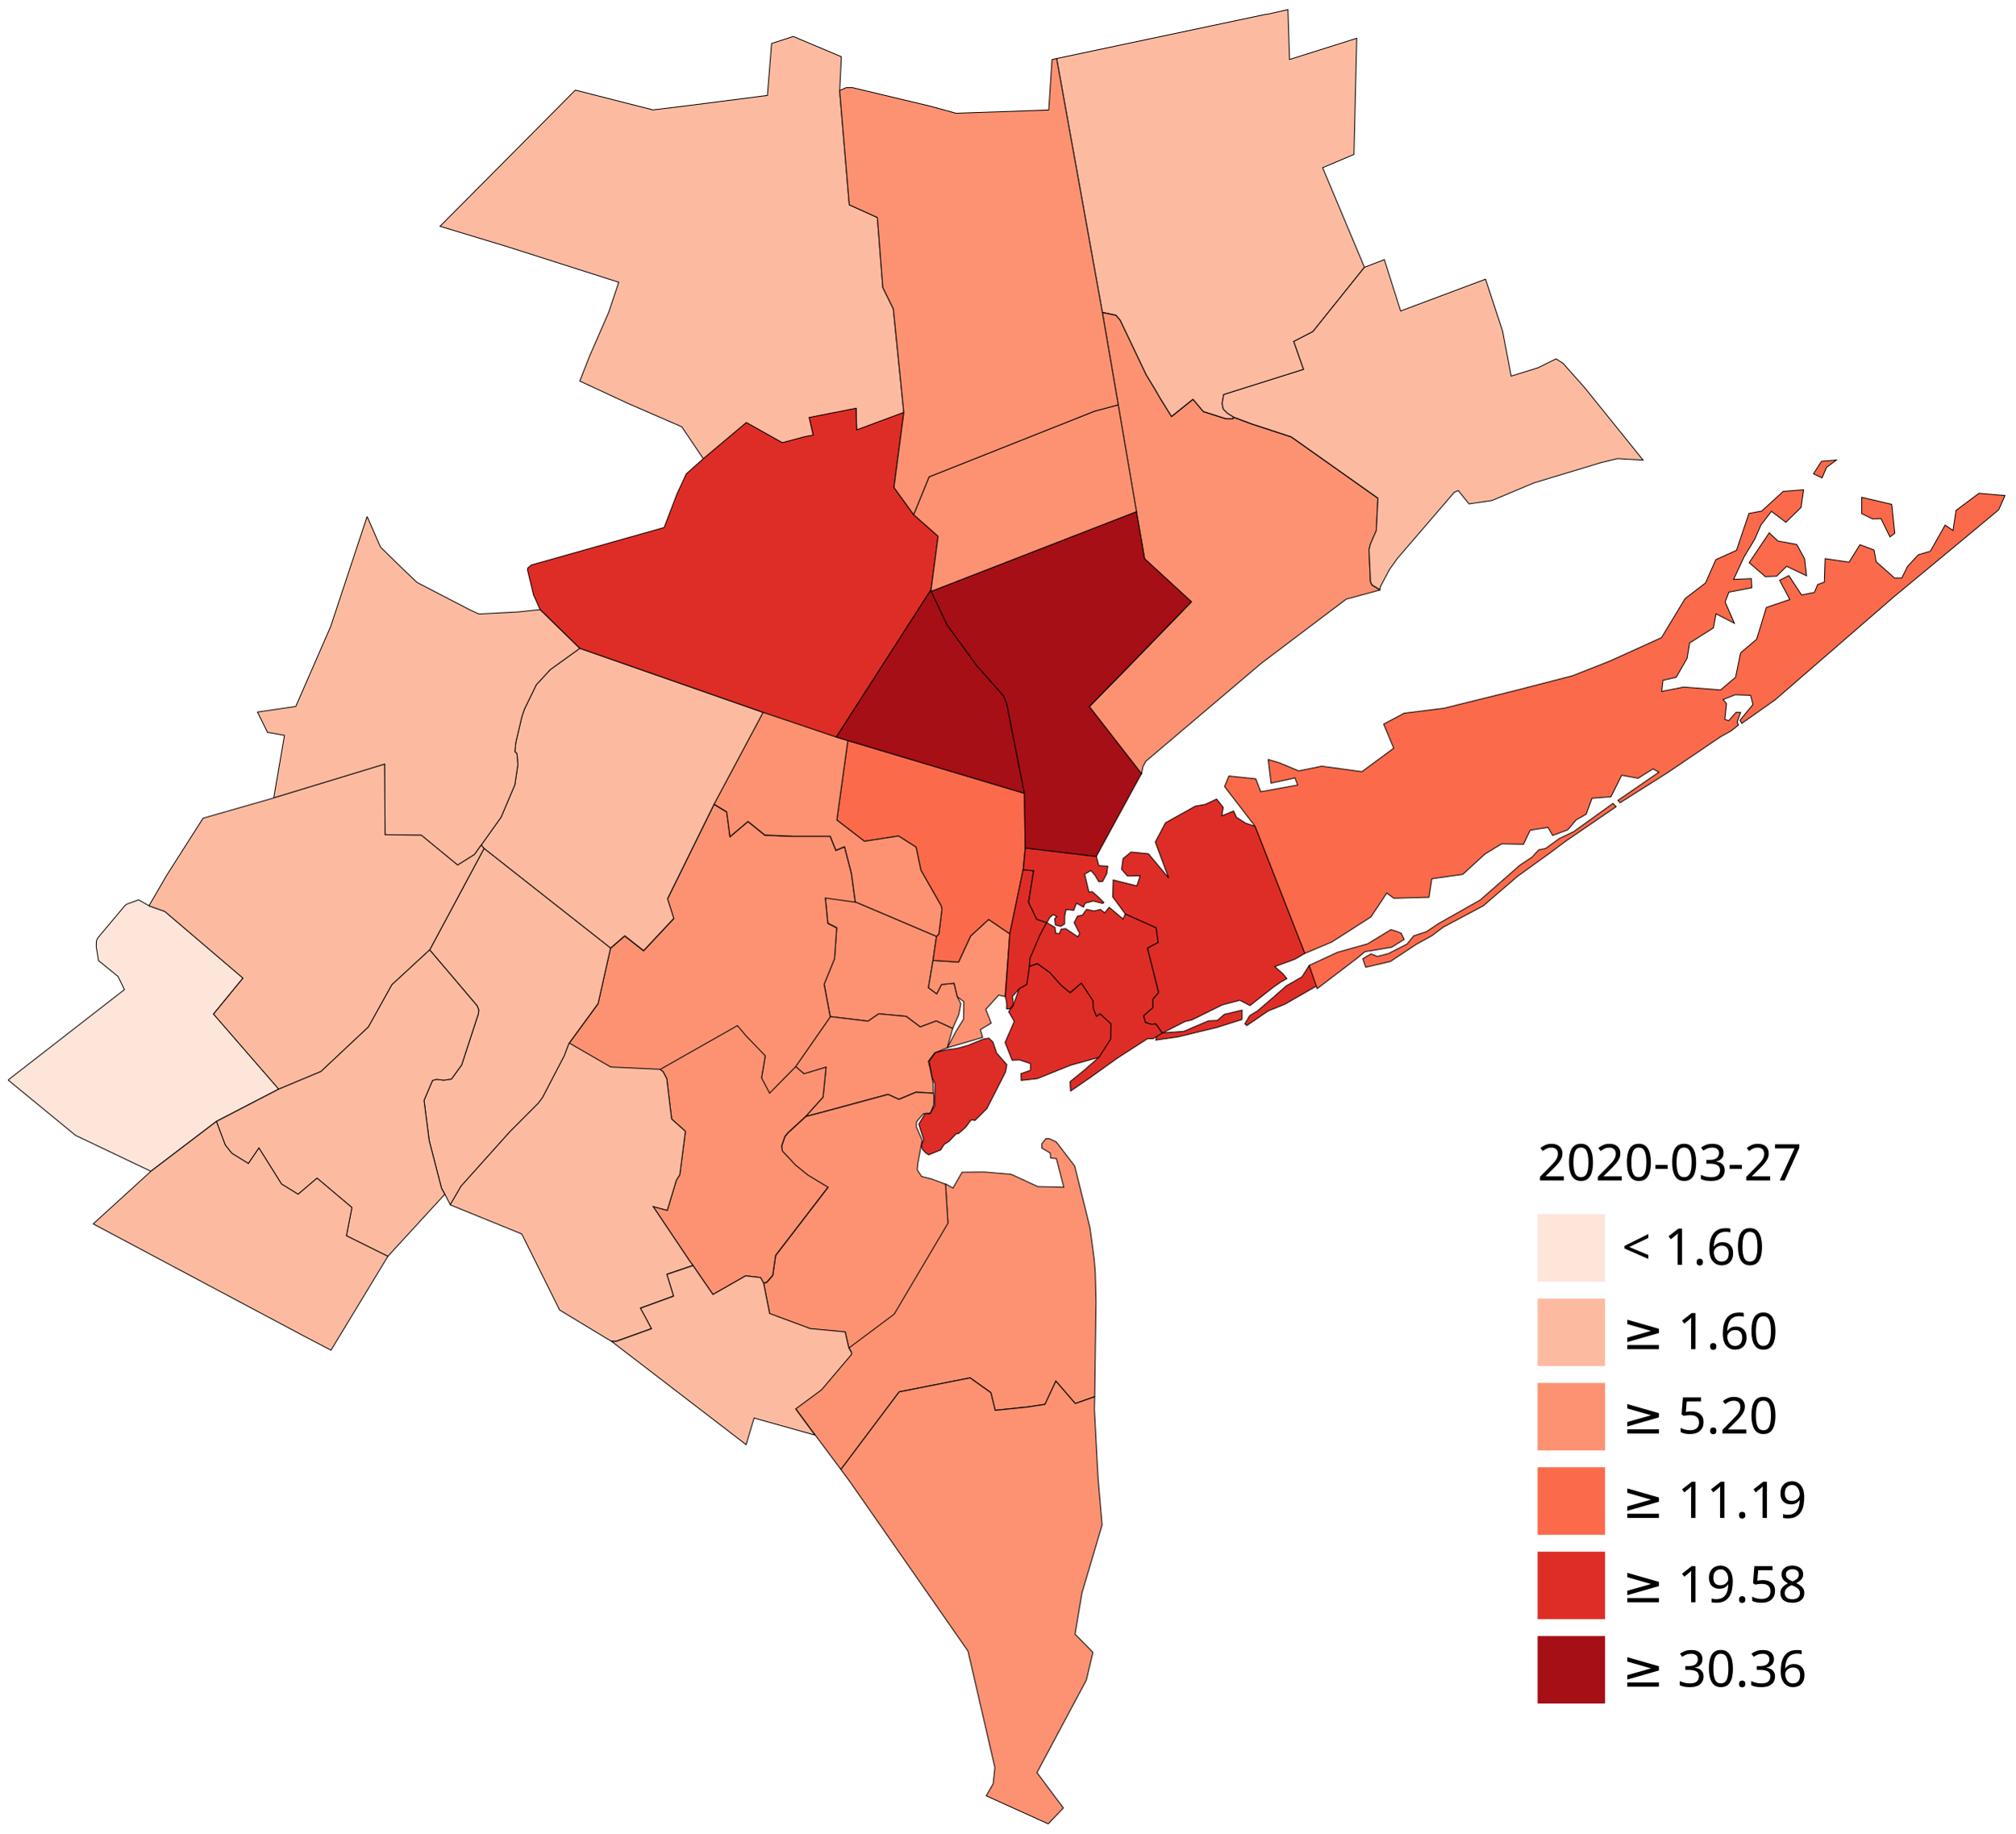
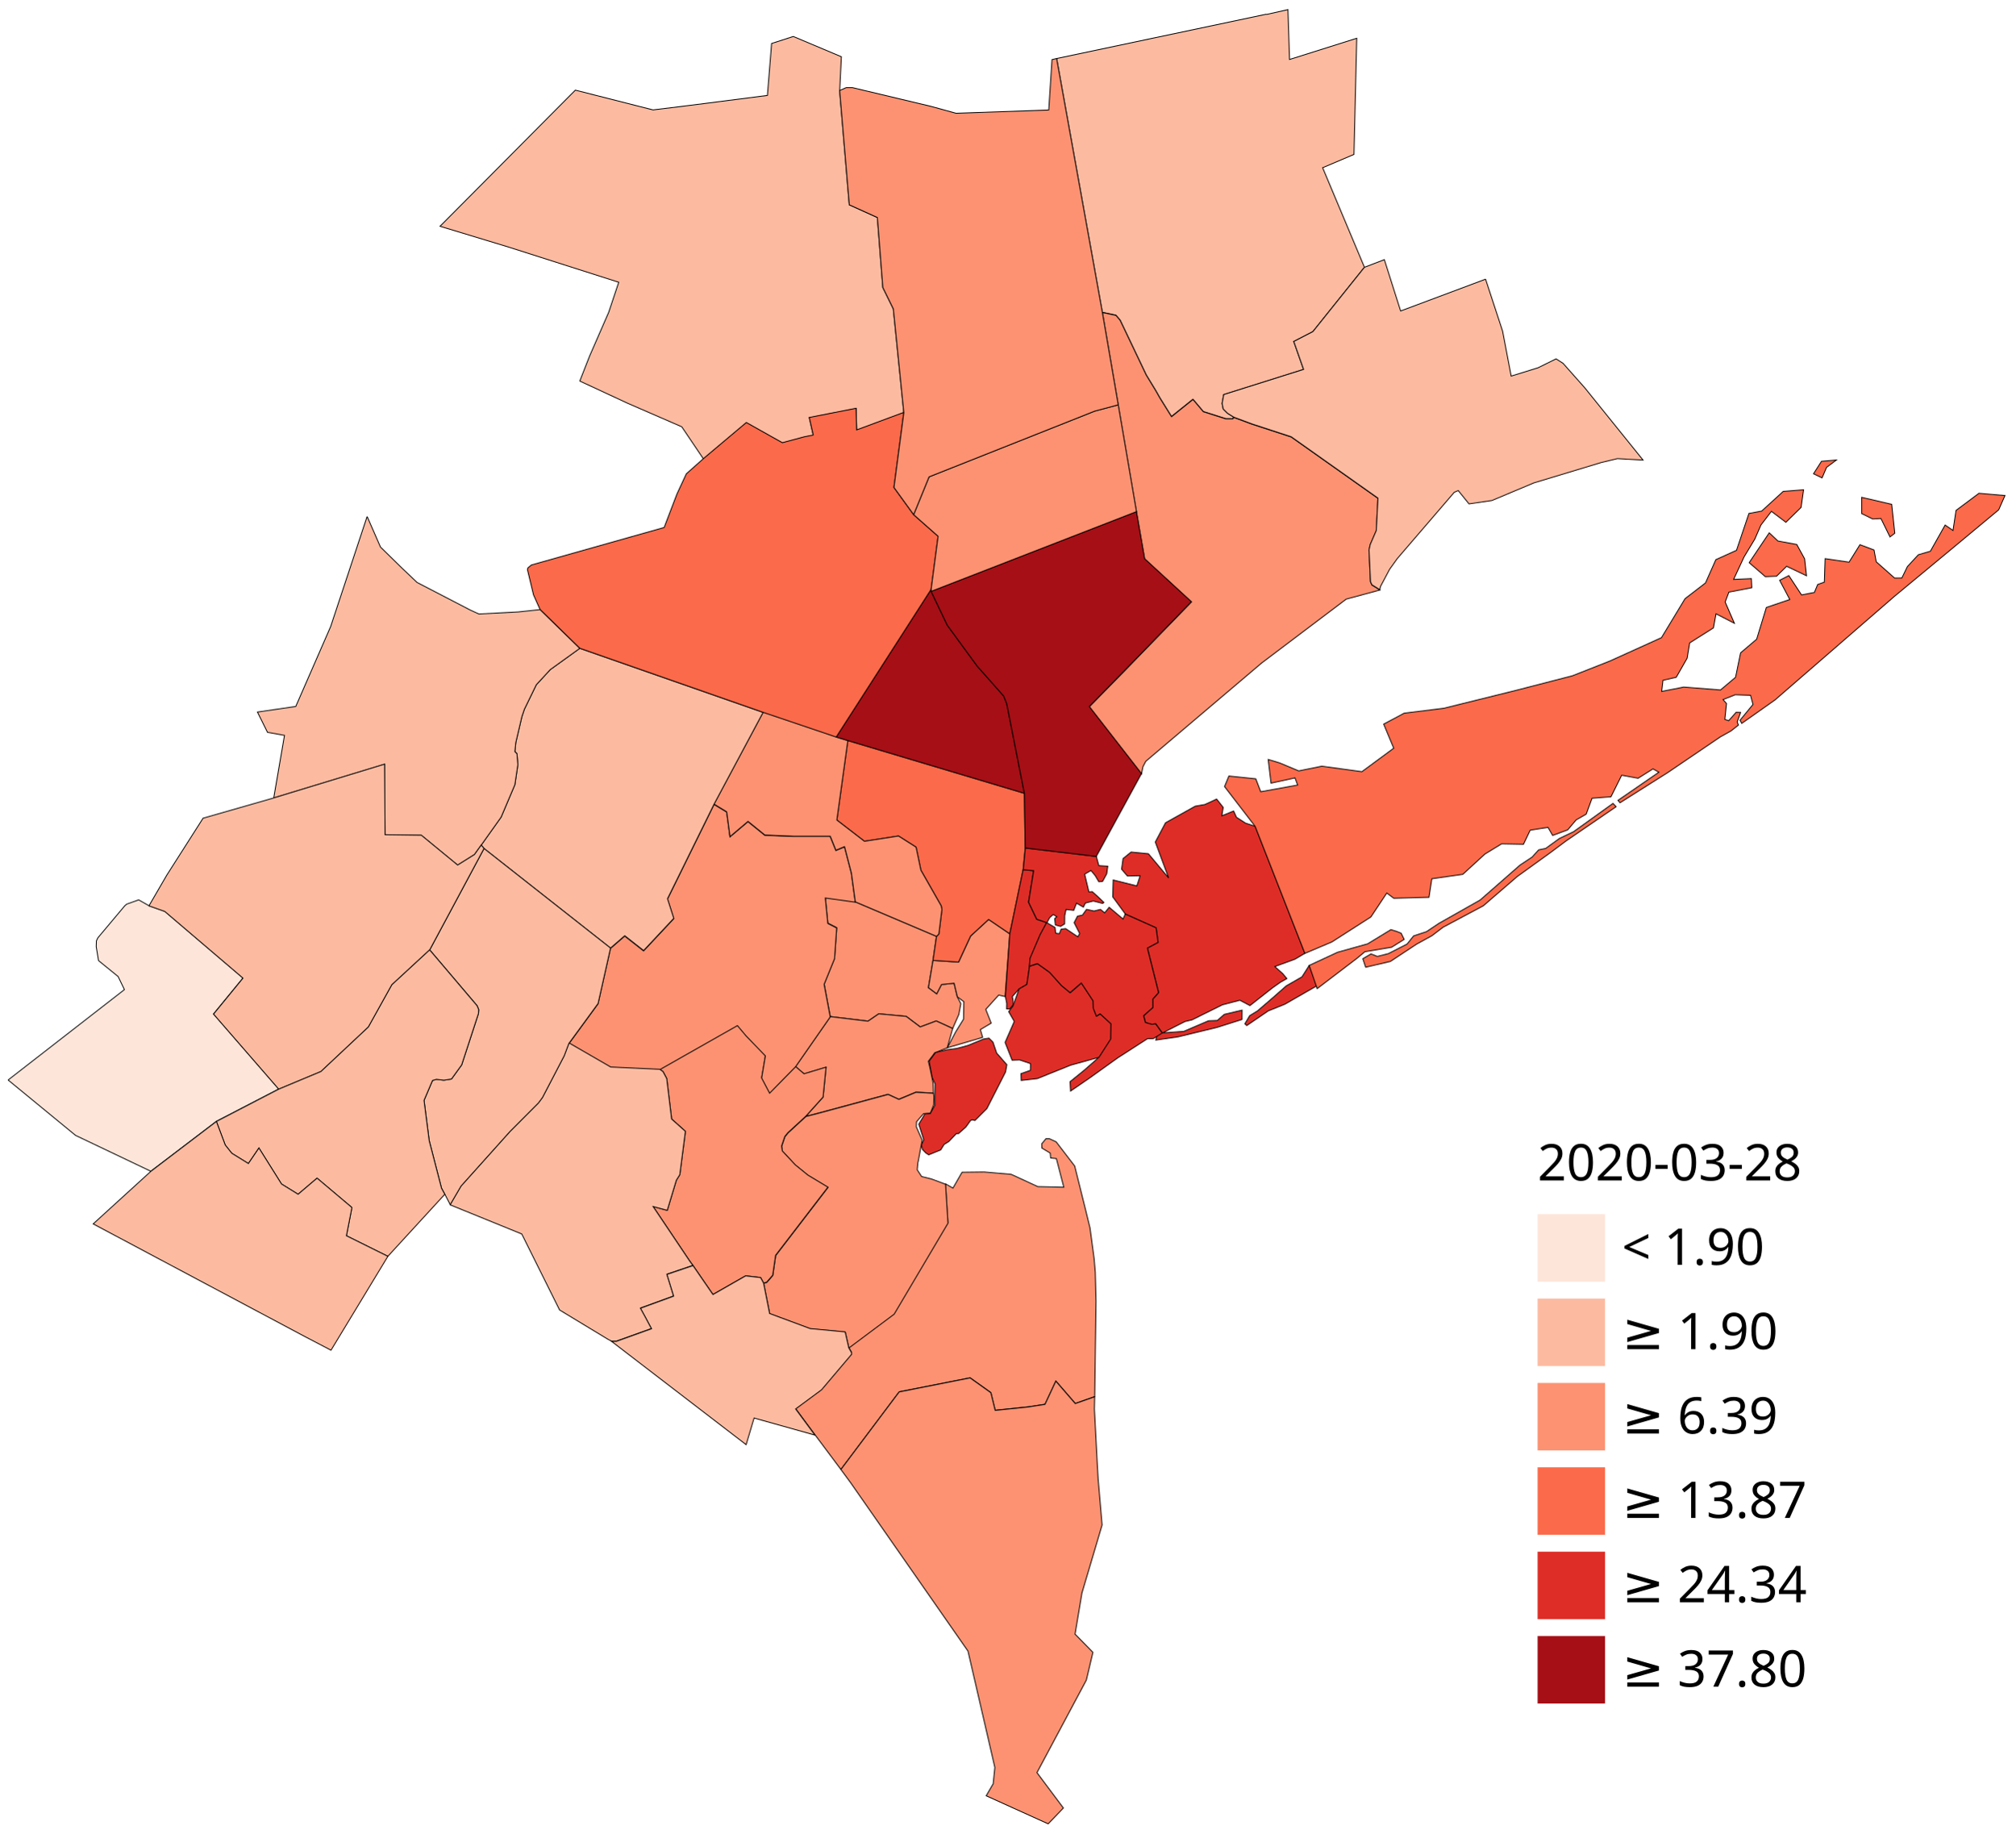
<svg xmlns="http://www.w3.org/2000/svg" id="svg4045" version="1.1" viewBox="0 0 316.019 287.485" height="1086.557" width="1194.401">
  <g transform="translate(108.116 49.338)" id="layer1">
    <g transform="matrix(4.55406 0 0 4.54983 -4052.057 -828.899)" id="g3993" stroke="#000" stroke-width="0.029">
      <path d="m 909.638,171.837 0.74,-0.168 0.055,1.719 2.314,-0.731 -0.095,4.002 -1.079,0.459 1.439,3.43 -1.776,2.218 -0.659,0.34 0.338,0.963 -2.75,0.867 -0.055,0.306 0.037,0.191 0.146,0.146 0.218,0.136 -0.032,0.05 h -0.241 l -0.775,-0.246 -0.357,-0.423 -0.739,0.594 -0.397,-0.639 -0.15,-0.264 -0.323,-0.531 -0.9,-1.89 -0.144,-0.168 -0.467,-0.1 -1.574,-8.743 7.224,-1.528" style="fill:#fcbba1" />
      <path d="m 904.534,185.29 -0.546,-3.182 0.467,0.1 0.144,0.168 0.9,1.89 0.323,0.531 0.15,0.264 0.397,0.639 0.739,-0.594 0.357,0.423 0.775,0.246 h 0.241 l 0.032,-0.05 0.626,0.233 1.351,0.442 2.988,2.115 -0.057,1.116 -0.209,0.481 -0.041,0.186 0.05,1.094 0.048,0.109 0.275,0.171 -1.159,0.314 -2.91,2.2 -3.992,3.389 -0.098,0.188 -0.05,0.247 -1.797,-2.312 1.252,-1.278 2.264,-2.334 -1.611,-1.483 -0.282,-1.623 -0.628,-3.68" style="fill:#fc9272" />
      <path d="m 917.183,180.958 0.587,1.792 0.295,1.549 0.926,-0.287 0.62,-0.307 0.241,0.154 0.747,0.843 2.008,2.492 -0.884,-0.05 -0.562,0.136 -2.314,0.7 -1.446,0.608 -0.788,0.115 -0.371,-0.459 -0.136,0.06 -1.961,2.283 -0.266,0.371 -0.314,0.594 -0.021,0.09 v 0.02 l -0.275,-0.171 -0.048,-0.109 -0.05,-1.094 0.041,-0.186 0.209,-0.481 0.057,-1.116 -2.988,-2.115 -1.351,-0.442 -0.626,-0.233 -0.218,-0.136 -0.146,-0.146 -0.037,-0.191 0.055,-0.306 2.75,-0.867 -0.338,-0.963 0.659,-0.34 1.776,-2.218 0.684,-0.262 0.56,1.769 2.927,-1.097" style="fill:#fcbba1" />
      <path d="m 898.583,212.137 0.259,0.148 0.313,-0.546 0.762,-0.009 0.929,0.08 0.919,0.424 0.894,0.021 -0.255,-0.987 -0.198,-0.021 -0.014,-0.169 -0.286,-0.171 -0.007,-0.149 0.089,-0.105 0.055,-0.07 h 0.121 l 0.232,0.107 0.639,0.835 0.385,1.55 0.13,0.535 0.011,0.04 0.144,1.075 0.039,0.467 0.025,0.99 -0.045,3.287 -0.669,0.236 -0.669,-0.774 -0.374,0.802 -0.571,0.088 -1.144,0.119 -0.148,-0.609 -0.715,-0.51 -2.444,0.483 -2.008,2.676 -0.893,-1.196 -0.665,-0.901 0.891,-0.659 1.034,-1.221 v -0.06 l -0.095,-0.168 1.559,-1.166 1.854,-3.136 -0.084,-1.347" style="fill:#fc9272" />
      <path d="m 894.981,221.987 2.008,-2.676 2.444,-0.483 0.715,0.51 0.148,0.609 1.144,-0.119 0.571,-0.088 0.374,-0.802 0.669,0.774 0.669,-0.235 -0.009,0.426 0.098,1.879 0.03,0.523 0.136,1.59 -0.694,2.345 -0.237,1.418 0.615,0.626 -0.226,0.956 -1.701,3.19 0.91,1.219 -0.524,0.546 -2.134,-0.967 0.241,-0.415 0.057,-0.562 -0.925,-4.009 -4.042,-5.804 -0.337,-0.458" style="fill:#fc9272" />
      <path d="m 899.519,209.926 -0.071,0.03 -0.162,0.226 -0.253,0.225 h -0.073 l -0.259,0.272 -0.162,0.1 -0.119,0.191 -0.412,0.168 -0.095,-0.06 -0.122,-0.126 -0.035,-0.16 0.082,-0.168 -0.173,-0.542 0.211,-0.354 0.182,-0.008 0.162,-0.292 0.005,-0.735 -0.101,-0.227 -0.102,-0.556 0.225,-0.302 0.404,-0.094 0.314,-0.04 0.224,-0.058 0.177,-0.05 0.53,-0.219 0.187,-0.03 0.137,0.137 0.128,0.378 0.351,0.401 -0.046,0.25 -0.642,1.261 -0.412,0.411 -0.08,-0.02" style="fill:#de2d26" />
      <path d="m 895.478,202.42 2.797,1.189 -0.121,0.829 -0.158,0.939 0.285,0.213 0.165,-0.321 0.434,-0.045 0.112,0.469 0.122,0.237 -0.07,0.371 -0.211,0.481 -0.566,-0.259 -0.552,0.206 -0.482,-0.364 -0.945,-0.088 -0.37,0.253 -1.3,-0.157 -0.211,-1.122 0.359,-0.884 0.074,-1.059 -0.306,-0.156 -0.086,-0.878 1.032,0.144" style="fill:#fc9272" />
      <path d="m 894.617,206.375 1.3,0.157 0.37,-0.253 0.945,0.088 0.482,0.364 0.552,-0.206 0.566,0.259 -0.186,0.666 -0.356,0.141 -0.08,0.03 -0.039,0.06 -0.176,0.232 0.056,0.236 0.107,0.515 0.012,0.346 -0.604,-0.034 -0.589,0.246 -0.371,-0.171 -2.349,0.636 -0.483,0.125 0.595,-0.661 0.103,-1.03 -0.758,0.228 -0.293,-0.251 1.196,-1.719" style="fill:#fc9272" />
      <path d="m 900.799,203.522 -0.162,2.161 -0.22,-0.05 -0.445,0.492 0.187,0.474 -0.373,0.223 0.079,0.269 -1.217,0.357 0.287,-0.545 0.272,-0.441 0.01,-0.602 -0.223,-0.167 -0.112,-0.469 -0.434,0.045 -0.165,0.321 -0.285,-0.213 0.158,-0.939 0.88,0.058 0.415,-0.899 0.62,-0.571 0.729,0.496" style="fill:#fc9272" />
      <path d="m 895.222,196.861 6.081,1.819 0.027,1.884 -0.071,0.747 -0.46,2.211 -0.729,-0.496 -0.62,0.571 -0.415,0.899 -0.88,-0.058 0.121,-0.829 0.08,-0.08 0.105,-0.85 -0.025,-0.122 -0.699,-1.228 -0.166,-0.795 -0.605,-0.384 -1.173,0.182 -0.95,-0.732 0.378,-2.739" style="fill:#fb6a4a" />
      <path d="m 898.171,209.011 0.016,0.129 -0.009,0.273 -0.076,0.195 -0.041,0.094 -0.112,0.006 -0.119,0.01 -0.242,0.28 -0.007,0.176 0.2,0.457 -0.135,0.737 -0.011,0.03 -0.023,0.257 0.151,0.231 0.343,0.086 0.471,0.176 h 0.005 0.005 l 0.084,1.347 -1.854,3.136 -1.559,1.166 -0.124,-0.548 -1.204,-0.114 -1.398,-0.52 -0.207,-1.046 0.105,-0.03 0.209,-0.241 0.099,-0.686 1.802,-2.349 -0.687,-0.414 -0.435,-0.353 -0.449,-0.481 -0.025,-0.168 0.112,-0.331 0.105,-0.129 0.617,-0.568 0.483,-0.125 2.349,-0.636 0.371,0.171 0.589,-0.246 0.604,0.034" style="fill:#fc9272" />
      <path d="m 893.421,208.094 0.293,0.251 0.758,-0.228 -0.103,1.03 -0.595,0.661 -0.617,0.568 -0.105,0.129 -0.112,0.331 0.025,0.168 0.449,0.481 0.435,0.353 0.687,0.414 -1.802,2.349 -0.099,0.686 -0.209,0.241 -0.105,0.03 -0.102,-0.191 -0.515,-0.06 -1.127,0.644 -0.69,-1.004 -0.107,-0.144 -1.263,-1.884 0.487,0.132 0.313,-1.038 0.119,-0.191 0.193,-1.494 -0.475,-0.424 -0.168,-1.395 -0.128,-0.24 -0.112,-0.08 2.676,-1.519 0.299,0.356 0.664,0.688 -0.129,0.761 0.275,0.524 0.891,-0.909" style="fill:#fc9272" />
      <path d="m 890.611,199.061 0.438,0.266 0.113,0.856 0.621,-0.526 0.58,0.47 0.98,0.04 h 1.271 l 0.196,0.485 0.297,-0.125 0.236,0.911 0.135,0.993 -1.032,-0.144 0.086,0.878 0.306,0.156 -0.074,1.059 -0.359,0.884 0.211,1.122 -1.196,1.719 -0.891,0.909 -0.275,-0.524 0.129,-0.761 -0.664,-0.688 -0.299,-0.356 -2.676,1.519 -1.688,-0.078 -1.431,-0.828 0.994,-1.361 0.429,-1.911 0.491,-0.425 0.65,0.51 1.038,-1.109 -0.216,-0.676 1.599,-3.251" style="fill:#fc9272" />
      <path d="m 894.821,196.74 0.401,0.121 -0.378,2.739 0.95,0.732 1.173,-0.182 0.605,0.384 0.166,0.795 0.699,1.228 0.025,0.122 -0.105,0.85 -0.08,0.08 -2.797,-1.189 -0.135,-0.993 -0.236,-0.911 -0.297,0.125 -0.196,-0.485 h -1.271 l -0.98,-0.04 -0.58,-0.47 -0.621,0.526 -0.113,-0.856 -0.438,-0.266 1.694,-3.173 2.516,0.852" style="fill:#fc9272" />
      <path d="m 892.305,195.888 -1.694,3.173 -1.599,3.251 0.216,0.676 -1.038,1.109 -0.65,-0.51 -0.491,0.425 -4.356,-3.432 -0.096,-0.119 0.685,-0.963 0.474,-1.118 0.103,-0.692 -0.032,-0.378 -0.071,-0.07 0.032,-0.313 0.209,-0.892 0.087,-0.257 0.41,-0.843 0.481,-0.522 1.014,-0.731 6.315,2.209" style="fill:#fcbba1" />
      <path d="m 882.694,200.58 4.356,3.432 -0.429,1.911 -0.994,1.361 -0.166,0.44 -0.749,1.439 -0.137,0.185 -0.979,0.983 -1.688,1.884 -0.376,0.644 -0.187,-0.362 -0.114,-0.209 -0.424,-1.64 -0.178,-1.387 0.292,-0.686 0.136,-0.04 0.257,0.03 0.26,-0.04 0.351,-0.486 0.578,-1.771 0.009,-0.135 -0.057,-0.136 -1.631,-1.922 1.872,-3.496" style="fill:#fcbba1" />
      <path d="m 885.626,207.284 1.431,0.828 1.688,0.078 0.112,0.08 0.128,0.24 0.168,1.395 0.475,0.424 -0.193,1.494 -0.119,0.191 -0.313,1.038 -0.487,-0.132 1.263,1.884 0.107,0.144 -0.896,0.304 0.231,0.75 -1.141,0.416 0.179,0.327 0.201,0.379 -1.211,0.435 h -0.168 l -0.114,-0.06 -1.671,-1.013 -1.302,-2.619 -2.466,-1.005 0.376,-0.644 1.688,-1.884 0.979,-0.983 0.137,-0.185 0.749,-1.439 0.166,-0.44" style="fill:#fcbba1" />
      <path d="m 889.887,214.95 0.69,1.004 1.127,-0.644 0.515,0.06 0.102,0.191 0.207,1.046 1.398,0.52 1.204,0.114 0.124,0.548 0.095,0.168 v 0.06 l -1.034,1.221 -0.891,0.659 0.665,0.901 -2.096,-0.588 -0.273,0.918 -4.635,-3.561 h 0.168 l 1.211,-0.435 -0.201,-0.379 -0.179,-0.327 1.141,-0.416 -0.231,-0.75 0.896,-0.304" style="fill:#fcbba1" />
      <path style="fill:#de2d26" d="m 901.258,201.418 -0.459,2.211 -0.151,2.163 0.046,0.233 -0.003,0.19 0.103,0.004 0.127,-0.154 -0.013,-0.17 -0.021,-0.103 0.232,-0.265 0.268,-0.154 0.092,-0.625 0.023,-0.271 0.344,-0.811 0.229,-0.422 -0.35,-0.117 -0.281,-0.588 0.174,-1.088 z" transform="translate(0 -.107)" />
      <path d="m 894.94,174.458 0.332,3.938 0.967,0.438 0.188,2.412 0.362,0.738 0.361,3.577 -1.622,0.603 -0.019,-0.745 -1.613,0.316 0.137,0.606 -0.305,0.06 -0.759,0.204 -1.239,-0.696 -1.48,1.246 -0.747,-1.109 -1.865,-0.811 -1.646,-0.765 0.337,-0.859 0.658,-1.51 0.346,-1.036 -3.799,-1.214 -2.355,-0.715 4.66,-4.692 2.676,0.682 1.296,-0.16 2.642,-0.339 0.144,-1.79 0.747,-0.242 1.655,0.699 -0.057,1.166" style="fill:#fcbba1" />
      <path d="m 901.33,200.564 2.45,0.291 0.086,0.316 0.307,0.02 -0.035,0.262 -0.143,0.262 -0.13,0.012 -0.123,-0.21 -0.147,-0.178 -0.217,0.126 0.146,0.613 0.115,-0.01 0.192,0.172 0.209,0.2 -0.043,0.034 -0.322,-0.083 -0.273,0.071 -0.069,0.139 -0.236,-0.136 -0.095,0.247 -0.265,-0.029 -0.045,0.212 -0.003,0.284 -0.141,0.087 -0.179,-0.049 -0.024,-0.221 0.073,-0.065 -0.122,-0.074 -0.121,0.104 -0.097,0.177 -0.349,-0.118 -0.282,-0.588 0.175,-1.087 -0.359,-0.033 0.071,-0.747" style="fill:#de2d26" />
      <path d="m 900.91,206.009 0.209,-0.589 0.269,-0.154 0.09,-0.624 0.277,-0.089 0.423,0.303 0.405,0.453 0.297,0.245 0.387,-0.334 0.405,0.616 0.007,0.254 0.107,0.272 0.13,-0.077 0.373,0.342 -0.007,0.523 -0.4,0.625 -0.99,0.275 -1.143,0.461 -0.556,0.063 -0.007,-0.235 0.323,-0.112 0.004,-0.232 -0.375,-0.127 -0.259,0.009 -0.241,-0.613 0.316,-0.723 -0.192,-0.337 z" style="fill:#de2d26" />
      <path d="m 898.09,191.718 0.556,1.166 1.027,1.406 0.916,1.036 0.105,0.264 0.608,3.09 -6.081,-1.819 -0.401,-0.121 3.27,-5.092 v 0.07" style="fill:#a50f15" />
      <path style="fill:#de2d26" d="m 907.922,198.984 -0.406,0.188 -0.33,0.057 -1.023,0.572 -0.352,0.664 0.459,1.238 -0.697,-0.834 -0.596,-0.059 -0.277,0.225 -0.051,0.367 0.201,0.234 0.438,-0.01 -0.113,0.352 -0.814,-0.205 -0.016,0.582 0.434,0.592 1.061,0.475 0.068,0.502 -0.367,0.195 0.385,1.535 -0.195,0.223 0.002,0.289 -0.322,0.287 0.065,0.234 0.223,0.062 0.129,-0.018 0.223,0.312 -0.17,0.012 -0.053,0.236 0.775,-0.113 1.34,-0.326 0.854,-0.271 0.002,-0.322 -0.615,0.146 -0.236,0.209 -0.305,0.012 -0.854,0.365 -0.725,0.051 0.771,-0.391 0.24,-0.057 1.045,-0.518 0.602,-0.158 0.348,0.184 0.772,-0.608 0.273,-0.194 0.226,-0.129 -0.139,-0.167 -0.276,-0.247 0.693,-0.254 0.344,-0.203 -1.713,-4.377 -0.332,-0.109 -0.312,-0.201 -0.098,-0.217 -0.406,0.164 0.047,-0.289 z m 3.189,5.733 -0.249,0.394 -0.54,0.31 -0.477,0.42 -0.514,0.443 -0.27,0.166 -0.166,0.279 0.066,0.061 0.742,-0.506 0.568,-0.229 1.114,-0.64 z" transform="translate(0 -.107)" />
-       <path d="m 897.149,185.561 -0.339,2.577 0.678,0.937 0.843,0.745 -0.24,1.828 -3.27,5.092 -2.516,-0.852 -6.315,-2.209 -1.367,-1.337 -0.225,-0.503 -0.209,-0.87 0.016,-0.06 0.121,-0.1 4.571,-1.292 0.442,-1.157 0.321,-0.692 0.587,-0.523 1.48,-1.246 1.239,0.696 0.759,-0.204 0.305,-0.06 -0.137,-0.606 1.613,-0.316 0.019,0.745 1.622,-0.603" style="fill:#de2d26" />
+       <path d="m 897.149,185.561 -0.339,2.577 0.678,0.937 0.843,0.745 -0.24,1.828 -3.27,5.092 -2.516,-0.852 -6.315,-2.209 -1.367,-1.337 -0.225,-0.503 -0.209,-0.87 0.016,-0.06 0.121,-0.1 4.571,-1.292 0.442,-1.157 0.321,-0.692 0.587,-0.523 1.48,-1.246 1.239,0.696 0.759,-0.204 0.305,-0.06 -0.137,-0.606 1.613,-0.316 0.019,0.745 1.622,-0.603" style="fill:#fb6a4a" />
      <path d="m 902.074,203.138 0.284,0.165 0.022,0.197 0.127,0.017 0.059,-0.155 0.156,-0.02 0.421,0.281 0.063,-0.111 -0.19,-0.375 0.115,-0.224 0.17,-0.036 0.141,-0.198 0.258,0.056 0.223,-0.055 0.143,0.119 0.156,-0.192 0.478,0.404 0.076,-0.17 1.061,0.474 0.068,0.501 -0.369,0.196 0.386,1.534 -0.197,0.223 0.002,0.289 -0.321,0.287 0.063,0.234 0.222,0.062 0.13,-0.017 0.227,0.316 -0.306,0.193 -0.199,0.002 -1.034,0.667 -0.968,0.694 -0.649,0.445 -0.016,-0.324 0.486,-0.395 0.515,-0.453 0.4,-0.625 0.007,-0.523 -0.373,-0.342 -0.13,0.077 -0.107,-0.272 -0.007,-0.254 -0.405,-0.616 -0.387,0.334 -0.297,-0.245 -0.405,-0.453 -0.423,-0.303 -0.277,0.089 0.023,-0.271 0.346,-0.811 0.227,-0.422" style="fill:#de2d26" />
      <path style="fill:#fb6a4a" d="m 928.476,187.773 0.295,0.141 0.156,-0.364 0.338,-0.252 -0.513,0.044 z m -0.342,0.551 -0.701,0.056 -0.742,0.678 -0.438,0.082 -0.428,1.27 -0.711,0.322 -0.357,0.803 -0.703,0.541 -0.812,1.344 -1.775,0.805 -1.293,0.51 -1.988,0.514 -2.439,0.605 -1.367,0.17 -0.705,0.377 0.346,0.83 -1.096,0.809 -1.381,-0.189 -0.795,0.162 -0.658,-0.275 -0.393,-0.119 0.098,0.816 0.826,-0.18 0.09,0.246 -1.271,0.23 -0.17,-0.445 -0.926,-0.096 -0.15,0.363 1.053,1.371 1.713,4.379 0.928,-0.393 1.346,-0.863 0.547,-0.824 0.242,0.18 1.211,-0.033 0.098,-0.639 1.066,-0.152 0.764,-0.701 0.572,-0.35 0.754,0.014 0.232,-0.486 0.613,-0.096 0.16,0.277 0.518,-0.191 0.291,-0.344 0.346,-0.199 0.201,-0.547 0.652,-0.051 0.369,-0.742 0.564,0.104 0.514,-0.324 0.203,0.115 -1.41,0.971 0.072,0.082 1.641,-1.039 1.814,-1.232 0.365,-0.204 0.257,-0.202 -0.043,-0.108 0.117,-0.326 -0.153,-0.006 -0.256,0.288 -0.133,-0.043 0.058,-0.547 -0.121,-0.137 0.42,-0.166 0.528,0.019 0.084,0.315 -0.446,0.544 0.06,0.108 1.149,-0.811 4.107,-3.566 1.828,-1.516 1.762,-1.467 0.217,-0.492 -0.896,-0.078 -0.789,0.59 -0.105,0.691 -0.271,-0.186 -0.508,0.902 -0.414,0.121 -0.377,0.408 -0.191,0.393 -0.25,0.002 -0.631,-0.559 -0.078,-0.408 -0.484,-0.182 -0.375,0.602 -0.824,-0.121 -0.027,0.809 -0.229,0.082 -0.113,0.273 -0.443,0.086 -0.438,-0.666 -0.316,0.162 0.35,0.662 -0.807,0.273 -0.334,1.094 -0.553,0.471 -0.174,0.842 -0.518,0.438 -1.268,-0.1 -0.758,0.15 0.045,-0.383 0.457,-0.105 0.375,-0.656 0.088,-0.529 0.818,-0.518 0.088,-0.484 0.633,0.326 -0.318,-0.732 0.129,-0.342 0.789,-0.152 -0.016,-0.312 -0.611,0.027 0.361,-0.777 0.369,-0.613 0.213,-0.488 0.359,-0.469 0.498,0.377 0.523,-0.512 z m 2.002,0.261 v 0.561 l 0.377,0.184 0.285,-0.014 0.311,0.633 0.166,-0.127 -0.107,-0.996 z m -3.184,1.223 -0.691,1.029 0.557,0.482 0.385,-0.016 0.348,-0.342 0.684,0.326 -0.065,-0.584 -0.271,-0.494 -0.648,-0.119 z m -5.381,9.326 -1.357,0.975 -0.486,0.232 -0.475,0.344 -0.24,0.049 -0.225,0.248 -0.418,0.277 -1.371,1.203 -1.422,0.805 -0.428,0.287 -0.443,0.146 -0.225,0.281 -0.645,0.33 -0.379,0.096 -0.219,-0.086 -0.281,0.166 0.098,0.293 0.85,-0.199 0.902,-0.596 0.529,-0.291 0.385,-0.293 1.387,-0.74 1.17,-1.01 1.131,-0.816 0.541,-0.404 1.729,-1.184 z m -7.646,4.35 -0.803,0.49 -1.033,0.289 -0.979,0.455 0.275,0.799 1.371,-1.045 0.273,-0.227 0.918,-0.154 0.434,-0.271 -0.105,-0.213 -0.143,-0.057 z" transform="translate(0 -.107)" />
      <path d="m 898.09,191.718 7.071,-2.748 0.282,1.623 1.611,1.483 -2.264,2.334 -1.252,1.278 1.797,2.312 -1.556,2.855 -2.45,-0.291 -0.027,-1.884 -0.608,-3.09 -0.105,-0.264 -0.916,-1.036 -1.027,-1.406 -0.556,-1.166" style="fill:#a50f15" />
      <path d="m 904.534,185.29 0.628,3.68 -7.071,2.748 v -0.07 l 0.24,-1.828 -0.843,-0.745 0.531,-1.303 5.705,-2.266 0.809,-0.216" style="fill:#fc9272" />
      <path d="m 902.414,173.365 1.574,8.743 0.546,3.182 -0.809,0.216 -5.705,2.266 -0.531,1.303 -0.678,-0.937 0.339,-2.577 -0.361,-3.577 -0.362,-0.738 -0.188,-2.412 -0.967,-0.438 -0.332,-3.938 0.226,-0.1 h 0.216 l 2.721,0.65 0.847,0.234 3.191,-0.113 0.112,-1.736 0.16,-0.04" style="fill:#fc9272" />
      <path d="m 866.304,208.562 4.008,-3.118 -0.218,-0.451 -0.674,-0.548 -0.08,-0.483 0.007,-0.199 0.05,-0.104 0.925,-1.102 0.07,-0.06 0.41,-0.146 0.353,0.201 0.547,0.193 2.692,2.298 -1.014,1.239 2.245,2.587 -2.147,1.114 -2.259,1.721 -2.588,-1.234 -2.327,-1.913" style="fill:#fee5d9" />
      <path d="m 878.668,189.138 0.46,1.053 0.738,0.723 0.522,0.497 1.831,0.95 0.298,0.137 1.351,-0.07 0.754,-0.08 1.367,1.337 -1.014,0.731 -0.481,0.522 -0.41,0.843 -0.087,0.257 -0.209,0.892 -0.032,0.313 0.071,0.07 0.032,0.378 -0.103,0.692 -0.474,1.118 -0.685,0.963 -0.234,0.328 -0.578,0.362 -1.25,-1.028 -1.25,-0.017 -0.016,-2.432 -3.817,1.163 0.371,-2.159 -0.585,-0.104 -0.347,-0.699 1.32,-0.193 1.201,-2.752 1.255,-3.792" style="fill:#fcbba1" />
      <path d="m 875.453,198.837 3.817,-1.163 0.016,2.432 1.25,0.017 1.25,1.028 0.578,-0.362 0.234,-0.328 0.096,0.119 -1.872,3.496 -1.299,1.2 -0.81,1.457 -1.634,1.534 -1.454,0.608 -2.245,-2.587 1.014,-1.239 -2.692,-2.298 -0.547,-0.193 0.619,-1.066 1.246,-1.956 2.434,-0.698" style="fill:#fcbba1" />
      <path d="m 880.822,204.076 1.631,1.922 0.057,0.136 -0.009,0.135 -0.578,1.771 -0.351,0.486 -0.26,0.04 -0.257,-0.03 -0.136,0.04 -0.292,0.686 0.178,1.387 0.424,1.64 0.114,0.209 -1.961,2.139 -1.428,-0.709 0.19,-0.972 -1.2,-1.013 -0.653,0.555 -0.571,-0.353 -0.778,-1.241 -0.363,0.535 -0.571,-0.353 -0.226,-0.285 -0.305,-0.812 2.147,-1.114 1.454,-0.608 1.634,-1.534 0.81,-1.457 1.299,-1.2" style="fill:#fcbba1" />
      <path d="m 873.478,209.988 0.305,0.812 0.226,0.285 0.571,0.353 0.363,-0.535 0.778,1.241 0.571,0.353 0.653,-0.555 1.2,1.013 -0.19,0.972 1.428,0.709 -1.959,3.236 -0.916,-0.479 -7.272,-3.874 1.984,-1.81 2.259,-1.721" style="fill:#fcbba1" />
    </g>
    <g id="g1003" transform="matrix(.26458 0 0 .26458 127.715 -62.671)">
      <path d="m 20,820 h 40 v 40 H 20 Z" fill="#fcbba1" />
      <path d="m 20,870 h 40 v 40 H 20 Z" fill="#fc9272" />
      <path d="m 20,920 h 40 v 40 H 20 Z" fill="#fb6a4a" />
      <path d="m 20,970 h 40 v 40 H 20 Z" fill="#de2d26" />
      <path d="m 20,770 h 40 v 40 H 20 Z" fill="#fee5d9" />
      <path d="m 20,1020 h 40 v 40 H 20 Z" fill="#a50f15" />
      <g font-size="30" font-family="Verdana">
        <text x="70" y="1050">
-           <tspan id="tspan905" x="70" y="1050">≥ 30.36</tspan>
+           <tspan id="tspan905" x="70" y="1050">≥ 37.80</tspan>
        </text>
        <text y="1000" x="70">
-           <tspan y="1000" x="70" id="tspan919">≥ 19.58</tspan>
+           <tspan y="1000" x="70" id="tspan919">≥ 24.34</tspan>
        </text>
        <text x="70" y="950">
-           <tspan id="tspan923" x="70" y="950">≥ 11.19</tspan>
+           <tspan id="tspan923" x="70" y="950">≥ 13.87</tspan>
        </text>
        <text y="900" x="70">
-           <tspan y="900" x="70" id="tspan927">≥ 5.20</tspan>
+           <tspan y="900" x="70" id="tspan927">≥ 6.39</tspan>
        </text>
        <text x="70" y="850">
-           <tspan id="tspan931" x="70" y="850">≥ 1.60</tspan>
+           <tspan id="tspan931" x="70" y="850">≥ 1.90</tspan>
        </text>
        <text y="800" x="70">
-           <tspan y="800" x="70" id="tspan935">&lt; 1.60</tspan>
+           <tspan y="800" x="70" id="tspan935">&lt; 1.90</tspan>
        </text>
        <text x="20" y="750">
-           <tspan id="tspan939" x="20" y="750">2020-03-27</tspan>
+           <tspan id="tspan939" x="20" y="750">2020-03-28</tspan>
        </text>
      </g>
    </g>
  </g>
</svg>
